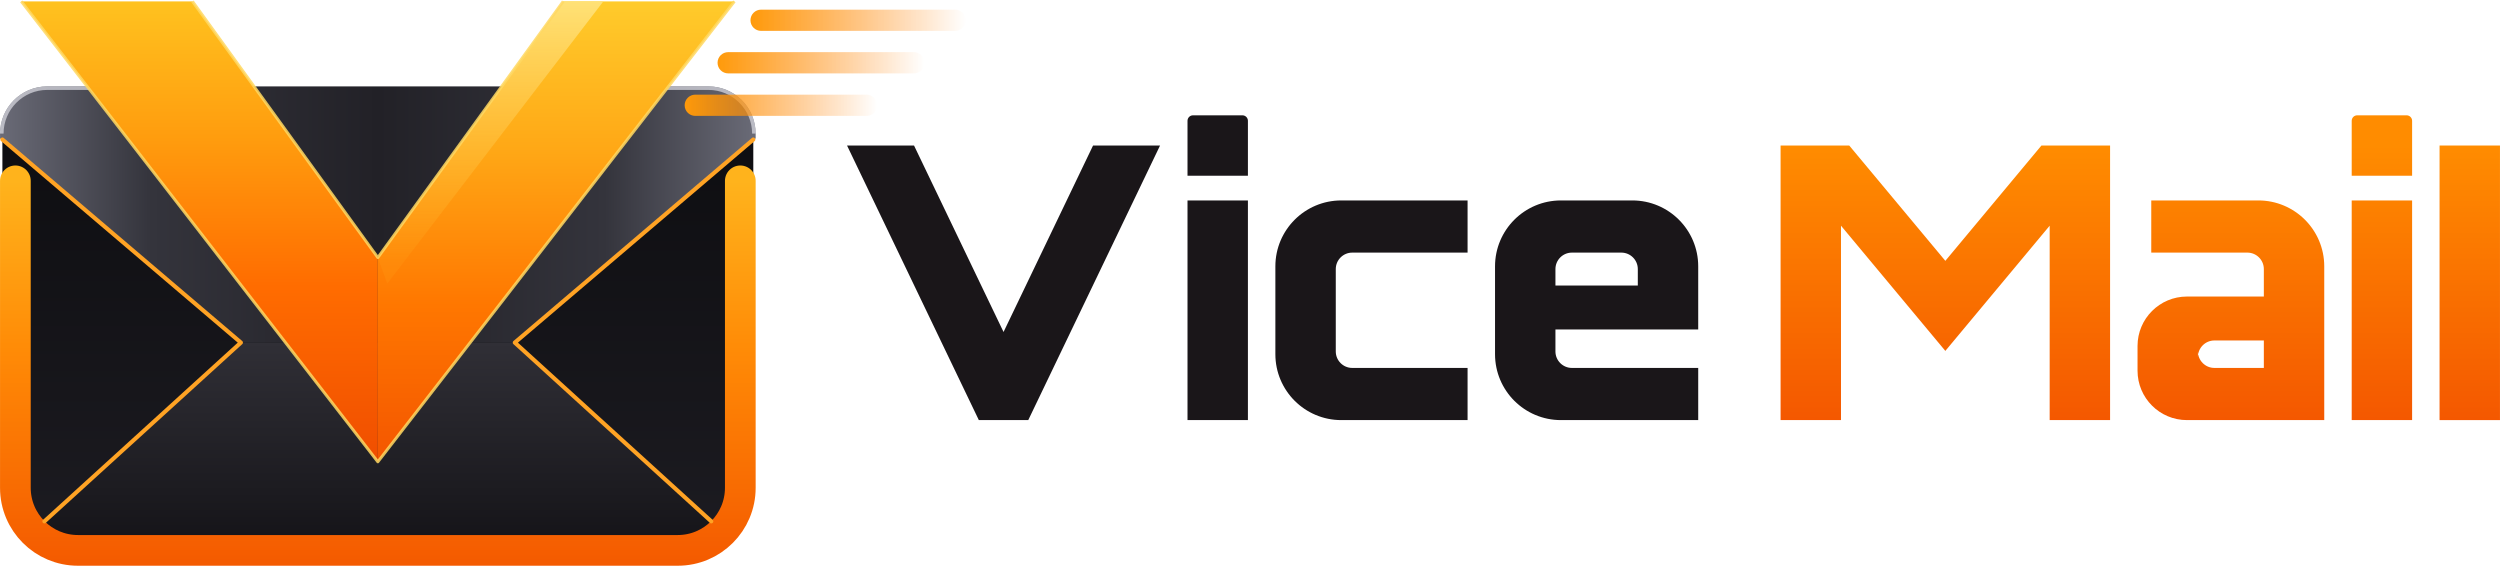
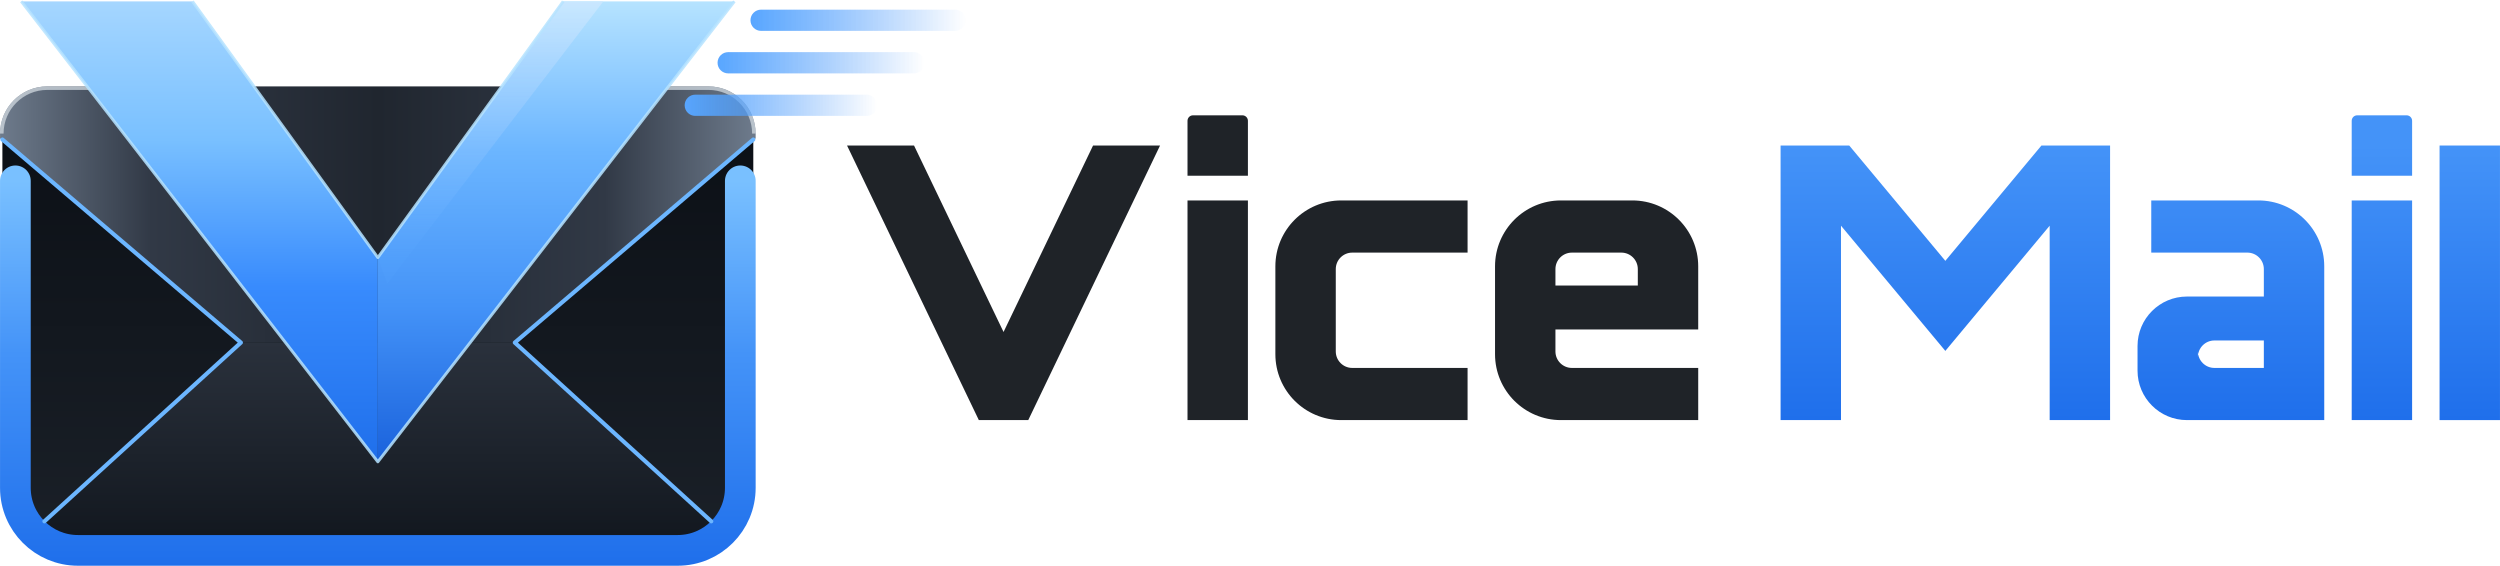
<svg xmlns="http://www.w3.org/2000/svg" width="1821" height="412" viewBox="0 -0.5 910.48 206">
  <defs>
    <linearGradient id="m-v-left" gradientUnits="userSpaceOnUse" x1="0" y1="300" x2="0" y2="690">
-       <stop offset="0" stop-color="#ffc21f" />
-       <stop offset="0.3" stop-color="#ff9c0e" />
-       <stop offset="0.62" stop-color="#ff6c00" />
-       <stop offset="1" stop-color="#f04e00" />
+       <stop offset="0" stop-color="#a5d6ff" />
+       <stop offset="0.3" stop-color="#79c0ff" />
+       <stop offset="0.62" stop-color="#388bfd" />
+       <stop offset="1" stop-color="#1f6feb" />
    </linearGradient>
    <linearGradient id="m-v-right" gradientUnits="userSpaceOnUse" x1="0" y1="300" x2="0" y2="690">
-       <stop offset="0" stop-color="#ffcb2b" />
-       <stop offset="0.32" stop-color="#ffa816" />
-       <stop offset="0.66" stop-color="#ff7700" />
-       <stop offset="1" stop-color="#f45600" />
+       <stop offset="0" stop-color="#b6e3ff" />
+       <stop offset="0.32" stop-color="#6cb6ff" />
+       <stop offset="0.66" stop-color="#4493f8" />
+       <stop offset="1" stop-color="#1a62dc" />
    </linearGradient>
    <linearGradient id="m-fold" gradientUnits="userSpaceOnUse" x1="0" y1="300" x2="0" y2="517">
-       <stop offset="0" stop-color="#ffe27a" stop-opacity="0.95" />
-       <stop offset="1" stop-color="#ffb020" stop-opacity="0.15" />
+       <stop offset="0" stop-color="#cae8ff" stop-opacity="0.95" />
+       <stop offset="1" stop-color="#58a6ff" stop-opacity="0.15" />
    </linearGradient>
    <linearGradient id="m-outline" gradientUnits="userSpaceOnUse" x1="0" y1="452" x2="0" y2="778">
-       <stop offset="0" stop-color="#ffb31c" />
-       <stop offset="0.45" stop-color="#ff8a06" />
-       <stop offset="1" stop-color="#f45a00" />
+       <stop offset="0" stop-color="#79c0ff" />
+       <stop offset="0.45" stop-color="#4493f8" />
+       <stop offset="1" stop-color="#1f6feb" />
    </linearGradient>
    <linearGradient id="m-back" gradientUnits="userSpaceOnUse" x1="0" y1="372" x2="0" y2="778">
-       <stop offset="0" stop-color="#0c0c0f" />
-       <stop offset="1" stop-color="#1d1c22" />
+       <stop offset="0" stop-color="#0a0e14" />
+       <stop offset="1" stop-color="#1b2129" />
    </linearGradient>
    <linearGradient id="m-bottom-flap" gradientUnits="userSpaceOnUse" x1="0" y1="589" x2="0" y2="778">
-       <stop offset="0" stop-color="#302f36" />
-       <stop offset="1" stop-color="#121115" />
+       <stop offset="0" stop-color="#2a313c" />
+       <stop offset="1" stop-color="#0f141b" />
    </linearGradient>
    <linearGradient id="m-top-flap" gradientUnits="userSpaceOnUse" x1="192" y1="0" x2="832" y2="0">
-       <stop offset="0" stop-color="#6a6b77" />
-       <stop offset="0.2" stop-color="#34343c" />
-       <stop offset="0.5" stop-color="#222127" />
-       <stop offset="0.8" stop-color="#34343c" />
-       <stop offset="1" stop-color="#6a6b77" />
+       <stop offset="0" stop-color="#6e7b8c" />
+       <stop offset="0.2" stop-color="#313946" />
+       <stop offset="0.5" stop-color="#20262f" />
+       <stop offset="0.8" stop-color="#313946" />
+       <stop offset="1" stop-color="#6e7b8c" />
    </linearGradient>
    <linearGradient id="m-speed" x1="0" y1="0" x2="1" y2="0">
-       <stop offset="0" stop-color="#ff9a0a" />
-       <stop offset="1" stop-color="#ff7a00" stop-opacity="0" />
+       <stop offset="0" stop-color="#58a6ff" />
+       <stop offset="1" stop-color="#4493f8" stop-opacity="0" />
    </linearGradient>
    <linearGradient id="mail" gradientUnits="userSpaceOnUse" x1="0" y1="0" x2="0" y2="100">
-       <stop offset="0" stop-color="#ff8c00" />
-       <stop offset="1" stop-color="#f45800" />
+       <stop offset="0" stop-color="#4493f8" />
+       <stop offset="1" stop-color="#1f6feb" />
    </linearGradient>
  </defs>
  <g transform="scale(0.43) translate(-192 -300)">
    <path d="M194 412A38 38 0 0 1 232 374H792A38 38 0 0 1 830 412V712A64 64 0 0 1 766 776H258A64 64 0 0 1 194 712Z" fill="url(#m-back)" />
    <polygon points="229.6,740.4 396,589 628,589 794.4,740.4 766,770 258,770" fill="url(#m-bottom-flap)" />
    <path d="M205.0 452V712A53.0 53.0 0 0 0 258 765.0H766A53.0 53.0 0 0 0 819.0 712V452" fill="none" stroke="url(#m-outline)" stroke-width="26" stroke-linecap="round" />
    <path d="M192 416V412A40 40 0 0 1 232 372H792A40 40 0 0 1 832 412V416L628 589L396 589Z" fill="url(#m-top-flap)" />
-     <path d="M229.6 740.4L396 589M794.4 740.4L628 589M194 417L396 589M830 417L628 589" fill="none" stroke="#ffa324" stroke-width="3.5" stroke-linecap="round" />
-     <path d="M193.5 410V412A38.5 38.5 0 0 1 232 373.5H278M830.5 410V412A38.5 38.5 0 0 0 792 373.5H746" fill="none" stroke="#d5d6de" stroke-width="3" stroke-linecap="round" opacity="0.75" />
+     <path d="M229.6 740.4L396 589M794.4 740.4L628 589M194 417L396 589M830 417L628 589" fill="none" stroke="#6cb6ff" stroke-width="3.5" stroke-linecap="round" />
+     <path d="M193.5 410V412A38.5 38.5 0 0 1 232 373.5H278M830.5 410V412A38.5 38.5 0 0 0 792 373.5H746" fill="none" stroke="#d1d9e0" stroke-width="3" stroke-linecap="round" opacity="0.75" />
    <polygon points="210,300 355,300 512,517 512,690" fill="url(#m-v-left)" />
    <polygon points="669,300 814,300 512,690 512,517" fill="url(#m-v-right)" />
    <polygon points="512,517 669,300 703,300 520,539" fill="url(#m-fold)" />
-     <path d="M210 300L512 690L814 300M355 300L512 517L669 300" fill="none" stroke="#ffd862" stroke-width="2.5" stroke-linejoin="round" opacity="0.85" />
+     <path d="M210 300L512 690L814 300M355 300L512 517L669 300" fill="none" stroke="#b6e3ff" stroke-width="2.5" stroke-linejoin="round" opacity="0.85" />
    <rect x="827.61" y="307" width="182.39" height="18" rx="9" fill="url(#m-speed)" />
    <rect x="799.73" y="343" width="175.27" height="18" rx="9" fill="url(#m-speed)" />
    <rect x="771.86" y="379" width="163.14" height="18" rx="9" fill="url(#m-speed)" />
  </g>
-   <g transform="translate(308.48 52.5)" fill="#1a1619">
+   <g transform="translate(308.48 52.5)" fill="#1f2328">
    <path transform="translate(0 0)" d="M0 0H24.4L57 67.91L89.6 0H114L66 100H48Z" fill-rule="evenodd" />
    <path transform="translate(124 0)" d="M0 20H22V100H0ZM0 -9A2 2 0 0 1 2 -11H20A2 2 0 0 1 22 -9V11H0Z" fill-rule="evenodd" />
    <path transform="translate(156 0)" d="M70 20H24A24 24 0 0 0 0 44V76A24 24 0 0 0 24 100H70V81H28A6 6 0 0 1 22 75V45A6 6 0 0 1 28 39H70Z" fill-rule="evenodd" />
    <path transform="translate(236 0)" d="M50 20H24A24 24 0 0 0 0 44V76A24 24 0 0 0 24 100H74V81H28A6 6 0 0 1 22 75V67H74V44A24 24 0 0 0 50 20ZM28 39H46A6 6 0 0 1 52 45V51H22V45A6 6 0 0 1 28 39Z" fill-rule="evenodd" />
  </g>
  <g transform="translate(648.48 52.5)" fill="url(#mail)">
    <path transform="translate(0 0)" d="M0 100V0H25L60 42L95 0H120V100H98V29.2L60 74.8L22 29.2V100Z" fill-rule="evenodd" />
    <path transform="translate(130 0)" d="M5 20H44A24 24 0 0 1 68 44V100H18A18 18 0 0 1 0 82V73A18 18 0 0 1 18 55H46V45A6 6 0 0 0 40 39H5ZM28 71H46V81H28A6 6 0 0 1 22 75V77A6 6 0 0 1 28 71Z" fill-rule="evenodd" />
    <path transform="translate(208 0)" d="M0 20H22V100H0ZM0 -9A2 2 0 0 1 2 -11H20A2 2 0 0 1 22 -9V11H0Z" fill-rule="evenodd" />
    <path transform="translate(240 0)" d="M0 0H22V100H0Z" fill-rule="evenodd" />
  </g>
</svg>
